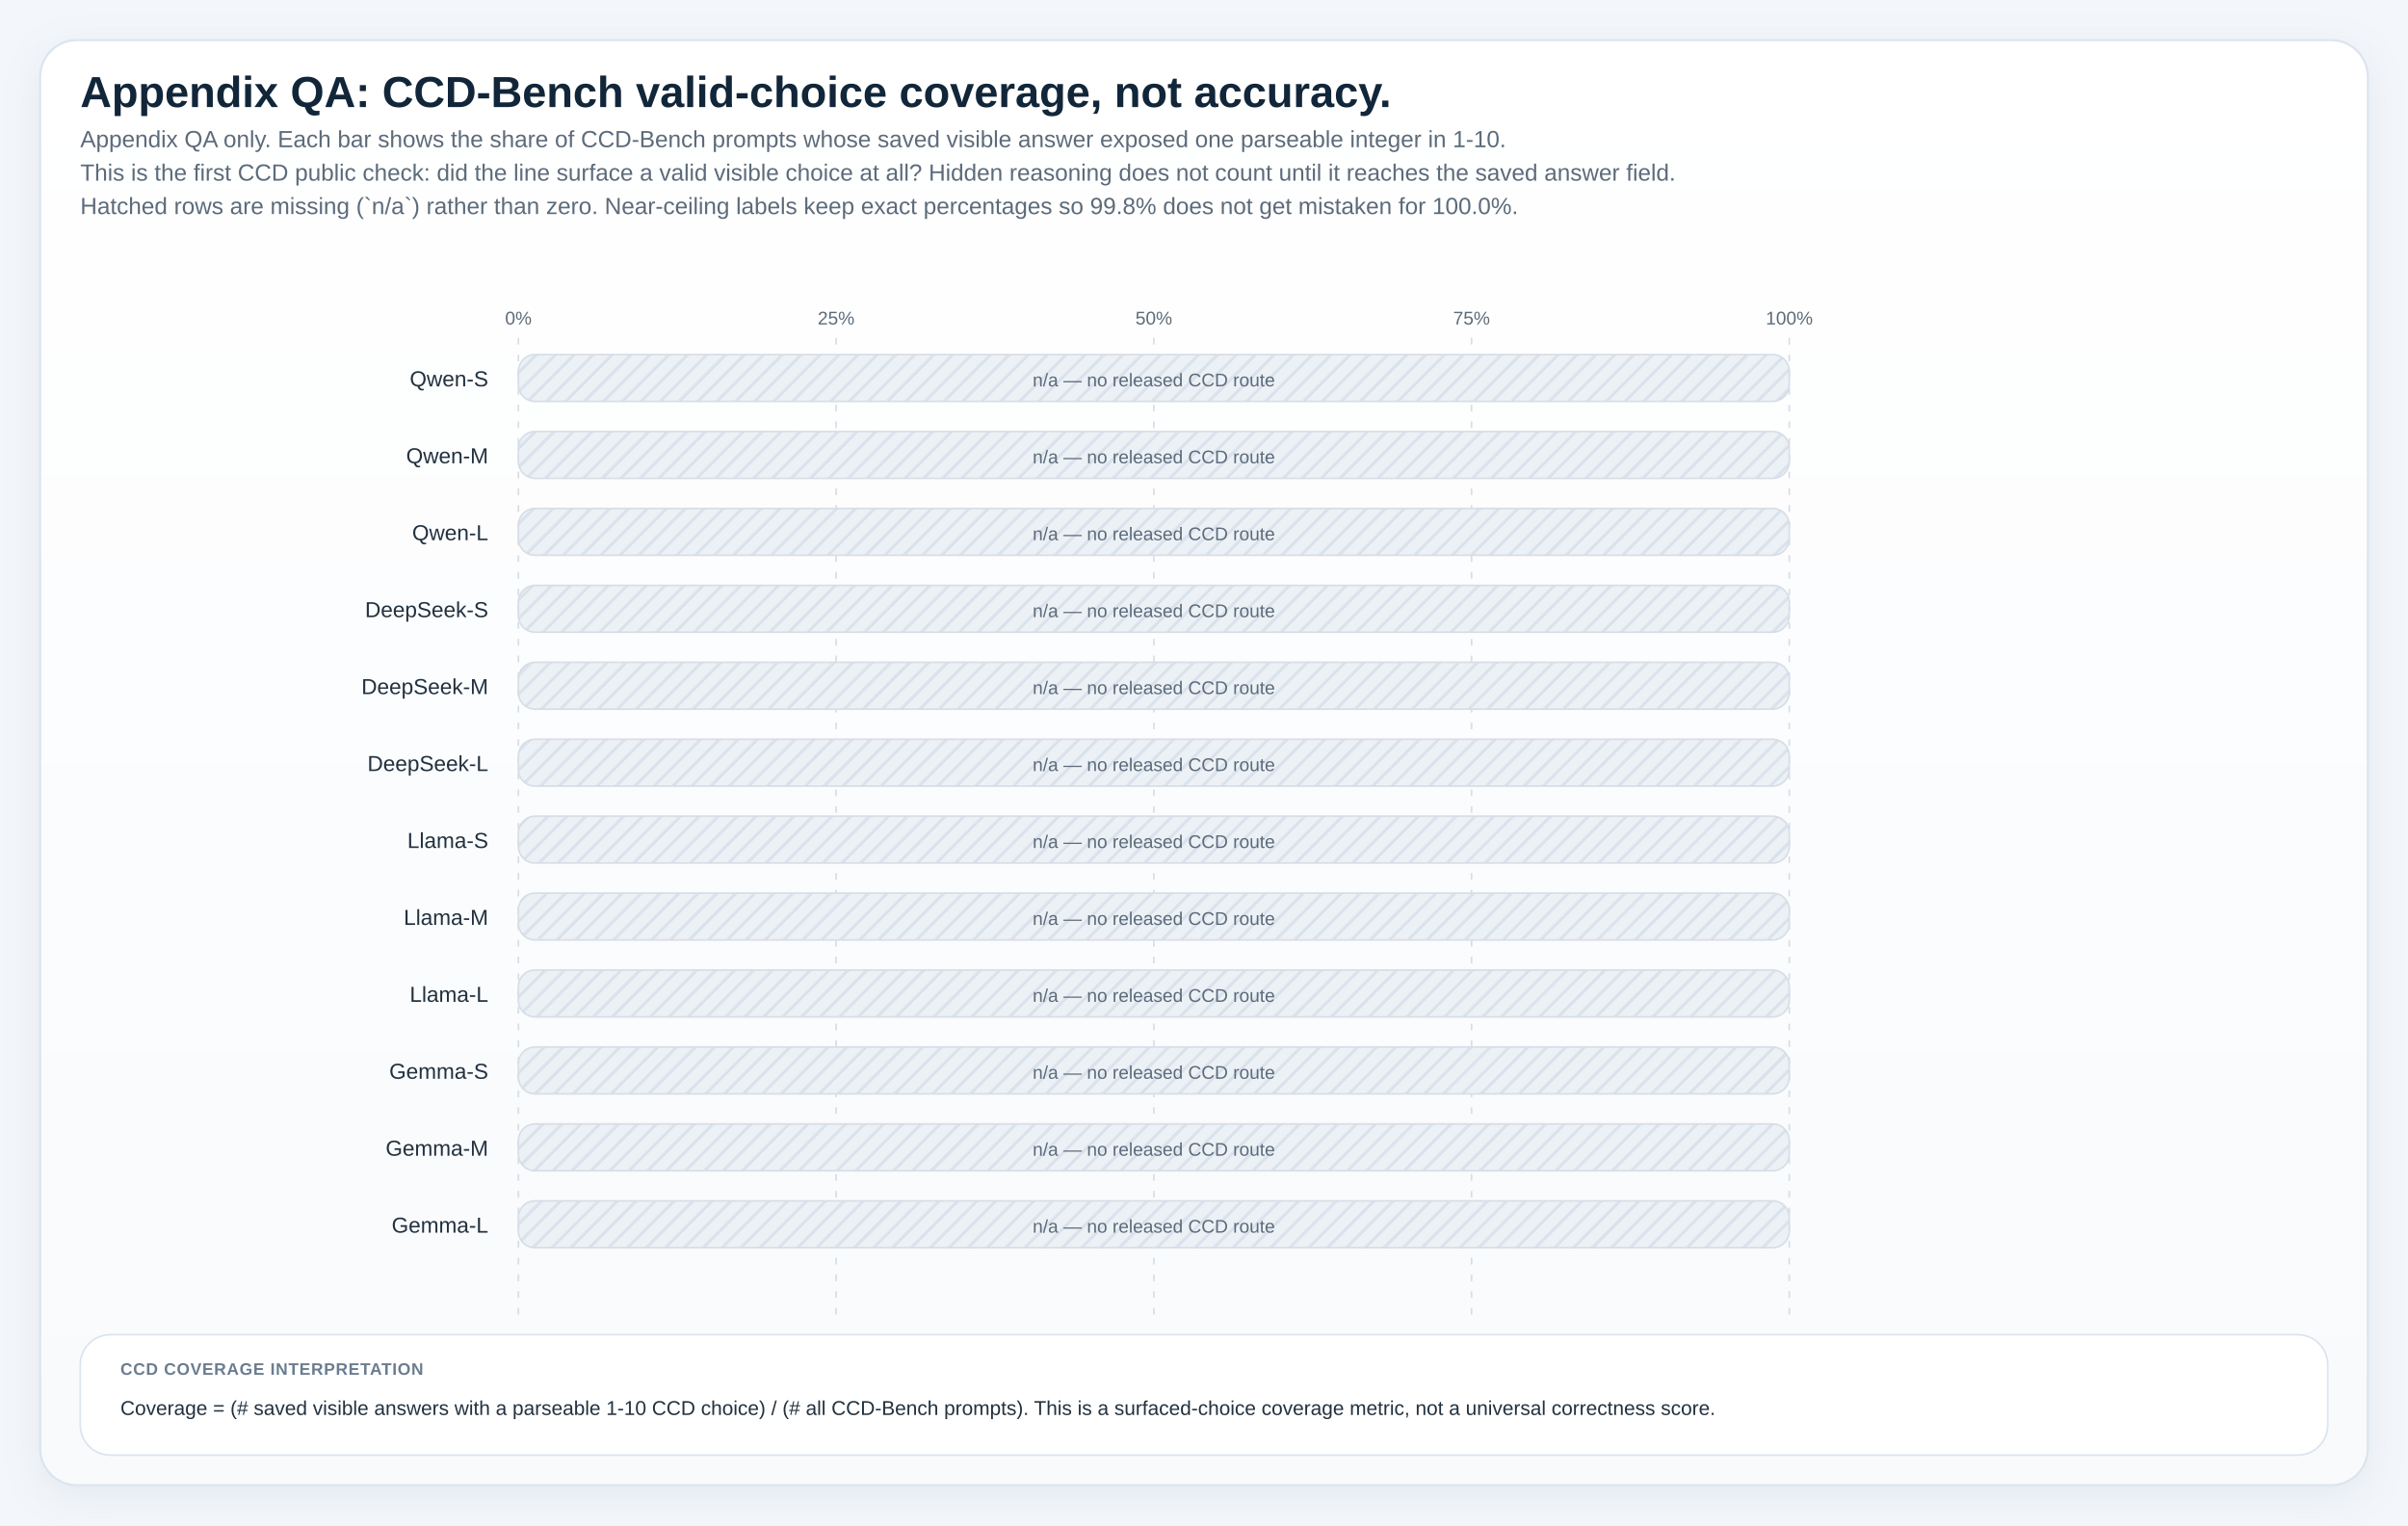
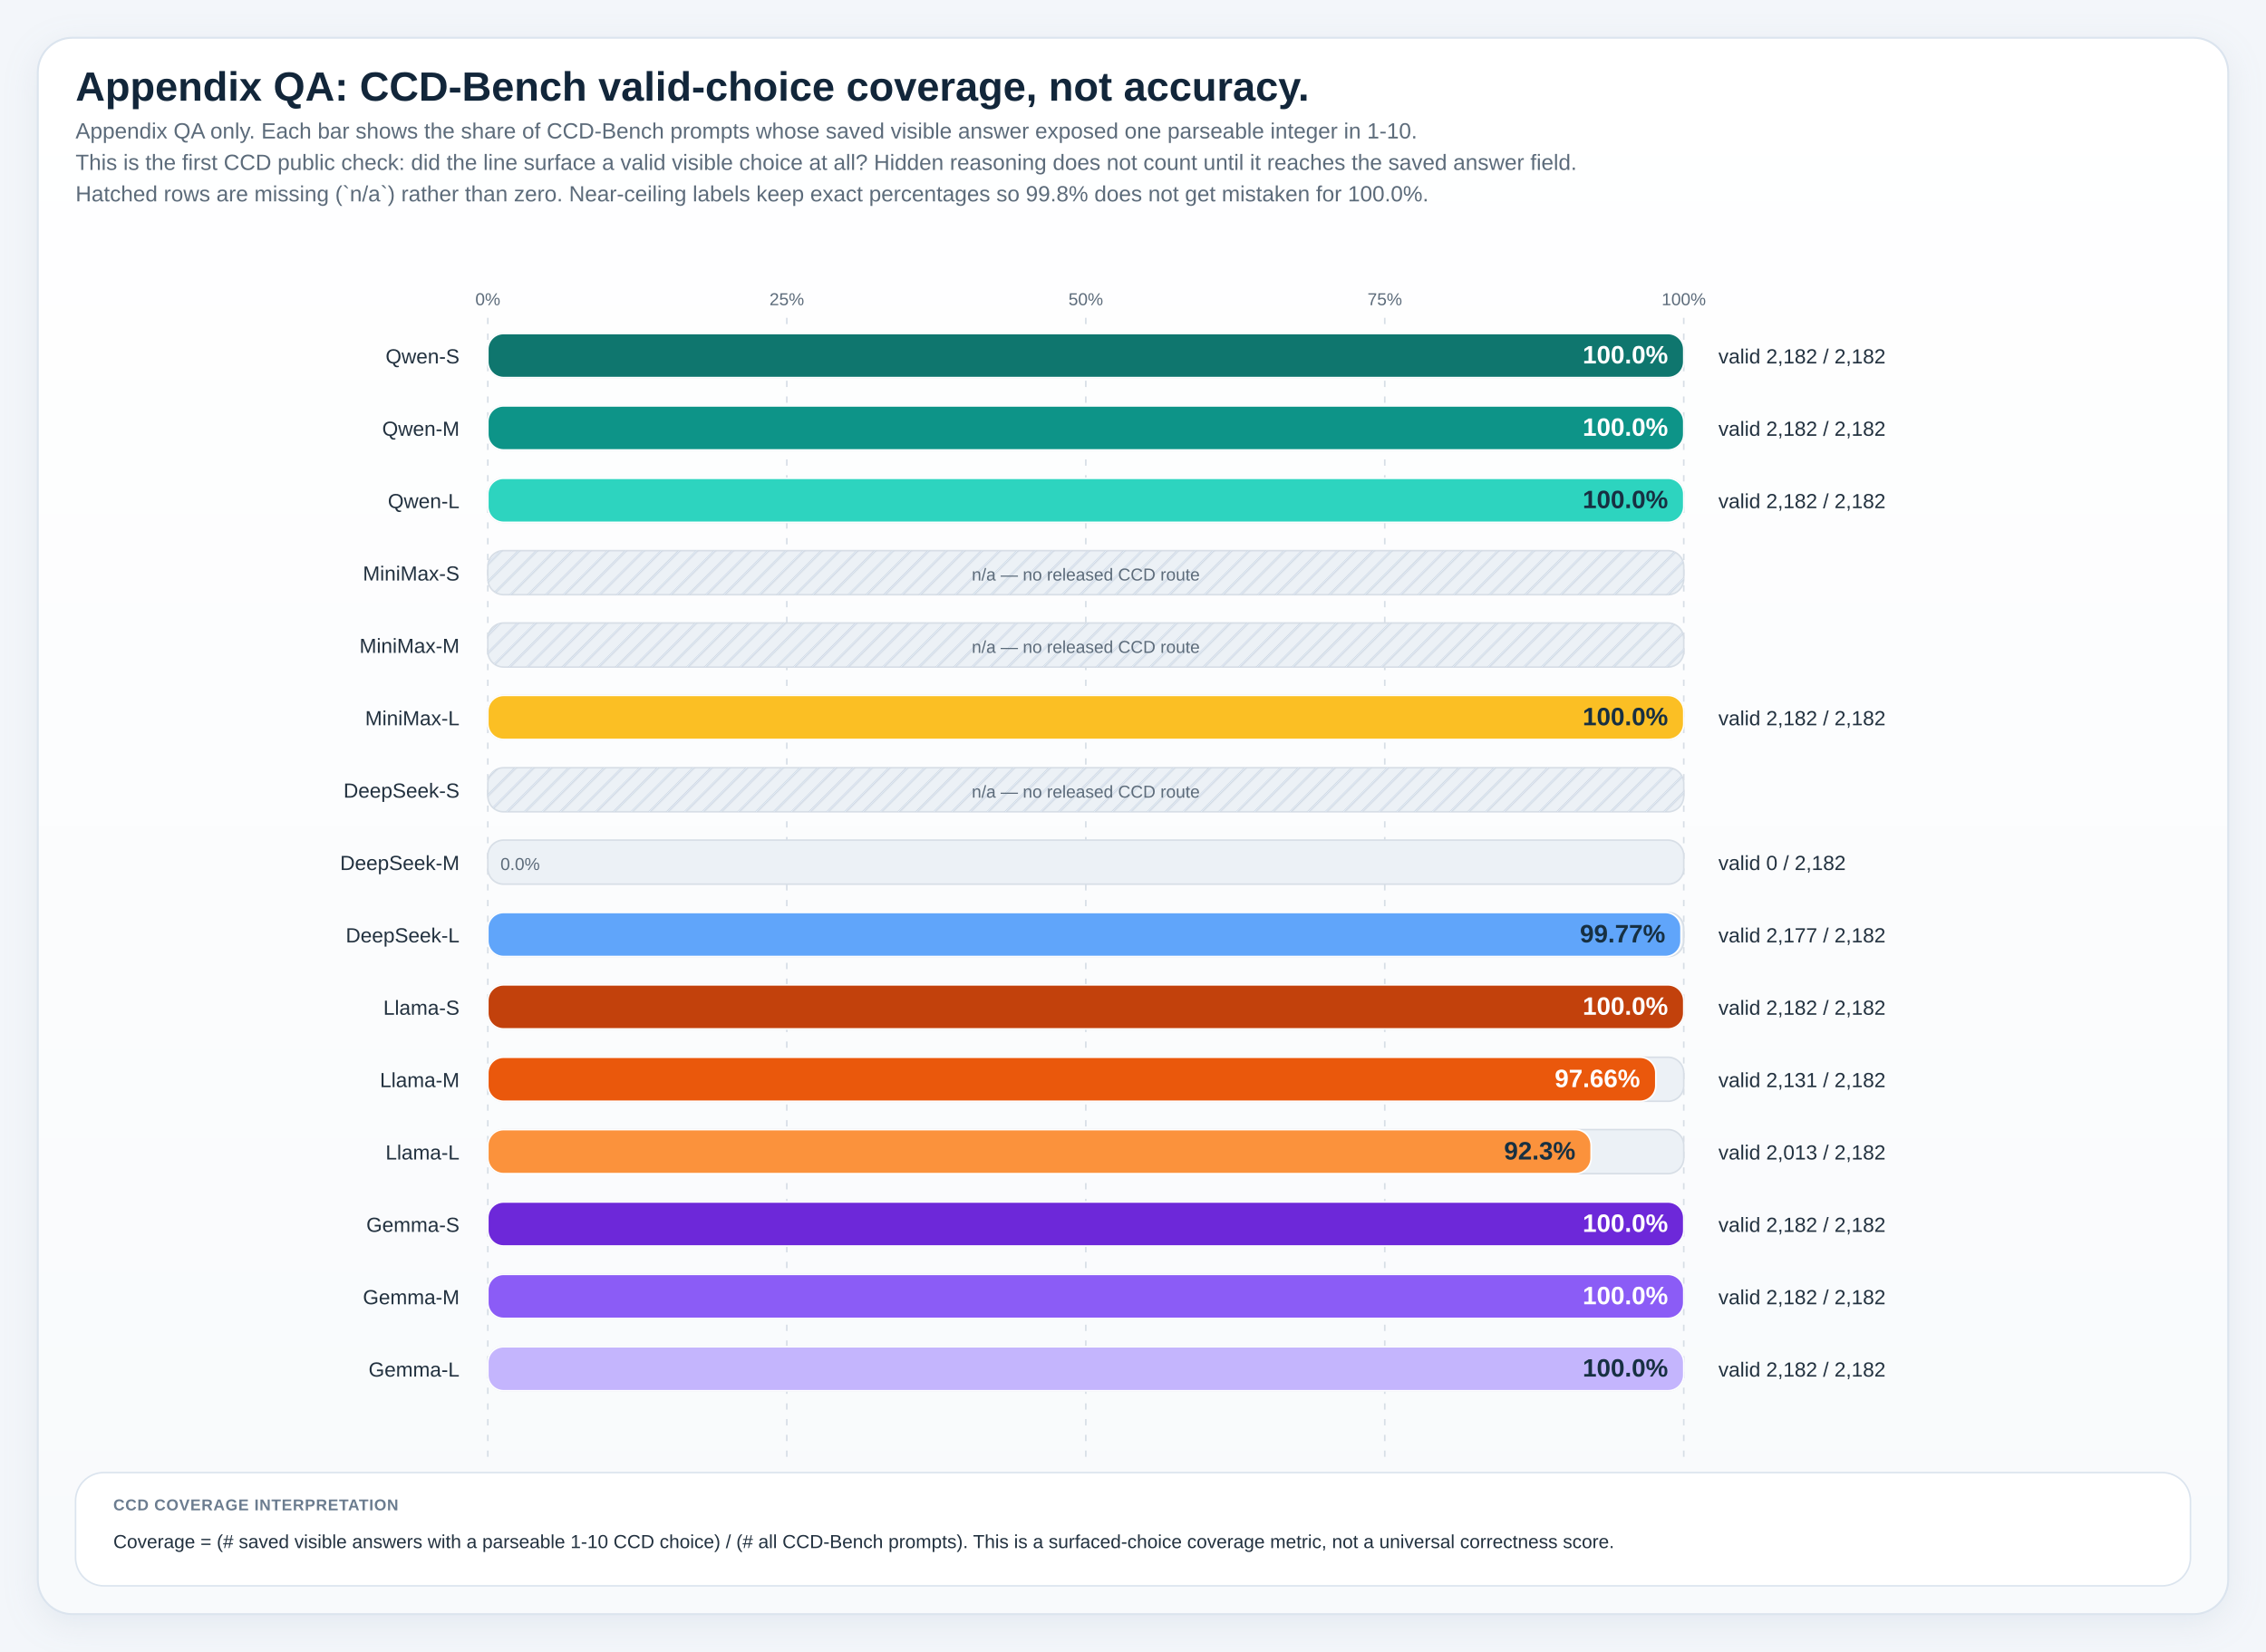
- <svg xmlns="http://www.w3.org/2000/svg" viewBox="0 0 1440 912" role="img" preserveAspectRatio="xMidYMin meet" style="max-width:100%;height:auto">
+ <svg xmlns="http://www.w3.org/2000/svg" viewBox="0 0 1440 1050" role="img" preserveAspectRatio="xMidYMin meet" style="max-width:100%;height:auto">
  <defs>
    <linearGradient id="panelGradient" x1="0" x2="0" y1="0" y2="1">
      <stop offset="0%" stop-color="#ffffff" />
      <stop offset="100%" stop-color="#f8fafc" />
    </linearGradient>
    <pattern id="diagonalHatch" width="8" height="8" patternUnits="userSpaceOnUse" patternTransform="rotate(45)">
      <line x1="0" y1="0" x2="0" y2="8" stroke="#cdd6e1" stroke-width="3" />
    </pattern>
    <filter id="softShadow" x="-20%" y="-20%" width="140%" height="140%">
      <feDropShadow dx="0" dy="6" stdDeviation="10" flood-color="#9fb0c2" flood-opacity="0.18" />
    </filter>
    <style>
.canvas { fill: #f3f6fa; }
.title { font: 700 26px 'IBM Plex Sans', 'Helvetica Neue', Arial, sans-serif; fill: #12263a; }
.subtitle { font: 400 14px 'IBM Plex Sans', 'Helvetica Neue', Arial, sans-serif; fill: #5c6b7a; }
.axis { font: 600 14px 'IBM Plex Sans', 'Helvetica Neue', Arial, sans-serif; fill: #22313f; }
.label { font: 500 13px 'IBM Plex Sans', 'Helvetica Neue', Arial, sans-serif; fill: #22313f; }
.metric { font: 700 20px 'IBM Plex Sans', 'Helvetica Neue', Arial, sans-serif; fill: #12263a; }
.celltext { font: 700 16px 'IBM Plex Sans', 'Helvetica Neue', Arial, sans-serif; fill: #ffffff; }
.celltext-dark { font: 700 16px 'IBM Plex Sans', 'Helvetica Neue', Arial, sans-serif; fill: #173042; }
.cellsub { font: 500 11px 'IBM Plex Sans', 'Helvetica Neue', Arial, sans-serif; fill: rgba(255,255,255,0.88); }
.cellsub-dark { font: 600 11px 'IBM Plex Sans', 'Helvetica Neue', Arial, sans-serif; fill: #385062; }
.body { font: 500 12px 'IBM Plex Sans', 'Helvetica Neue', Arial, sans-serif; fill: #22313f; }
.small { font: 500 11px 'IBM Plex Sans', 'Helvetica Neue', Arial, sans-serif; fill: #5c6b7a; }
.tiny { font: 600 10px 'IBM Plex Sans', 'Helvetica Neue', Arial, sans-serif; fill: #6b7c8f; letter-spacing: 0.04em; }
.grid { fill: #ffffff; stroke: #d7dee6; stroke-width: 1.25; }
.panel { fill: url(#panelGradient); stroke: #dbe4ee; stroke-width: 1.25; filter: url(#softShadow); }
.subpanel { fill: #ffffff; stroke: #e2e8f0; stroke-width: 1; }
.legend-card { fill: #ffffff; stroke: #dbe4ee; stroke-width: 1; }
.guide { stroke: #d7dee6; stroke-width: 1; stroke-dasharray: 4 6; }
.baseline { stroke: #aab7c6; stroke-width: 1.1; }
.muted-cell { fill: #eef2f7; stroke: #d7dee6; stroke-width: 1; }
.muted-bar { fill: #ecf1f6; stroke: #d7dee6; stroke-width: 1; }
.outline { stroke: rgba(255,255,255,0.9); stroke-width: 1; }
</style>
  </defs>
-   <rect x="0" y="0" width="1440" height="912" class="canvas" />
-   <rect x="24" y="24" width="1392" height="864" rx="22" class="panel" />
+   <rect x="0" y="0" width="1440" height="1050" class="canvas" />
+   <rect x="24" y="24" width="1392" height="1002" rx="22" class="panel" />
  <text x="48" y="64" class="title">Appendix QA: CCD-Bench valid-choice coverage, not accuracy.</text>
  <text x="48" y="88" class="subtitle">Appendix QA only. Each bar shows the share of CCD-Bench prompts whose saved visible answer exposed one parseable integer in 1-10.</text>
  <text x="48" y="108" class="subtitle">This is the first CCD public check: did the line surface a valid visible choice at all? Hidden reasoning does not count until it reaches the saved answer field.</text>
  <text x="48" y="128" class="subtitle">Hatched rows are missing (`n/a`) rather than zero. Near-ceiling labels keep exact percentages so 99.8% does not get mistaken for 100.0%.</text>
-   <line x1="310.00" y1="202" x2="310.00" y2="788" class="guide" />
+   <line x1="310.00" y1="202" x2="310.00" y2="926" class="guide" />
  <text x="310.00" y="194" text-anchor="middle" class="small">0%</text>
-   <line x1="500.00" y1="202" x2="500.00" y2="788" class="guide" />
+   <line x1="500.00" y1="202" x2="500.00" y2="926" class="guide" />
  <text x="500.00" y="194" text-anchor="middle" class="small">25%</text>
-   <line x1="690.00" y1="202" x2="690.00" y2="788" class="guide" />
+   <line x1="690.00" y1="202" x2="690.00" y2="926" class="guide" />
  <text x="690.00" y="194" text-anchor="middle" class="small">50%</text>
-   <line x1="880.00" y1="202" x2="880.00" y2="788" class="guide" />
+   <line x1="880.00" y1="202" x2="880.00" y2="926" class="guide" />
  <text x="880.00" y="194" text-anchor="middle" class="small">75%</text>
-   <line x1="1070.00" y1="202" x2="1070.00" y2="788" class="guide" />
+   <line x1="1070.00" y1="202" x2="1070.00" y2="926" class="guide" />
  <text x="1070.00" y="194" text-anchor="middle" class="small">100%</text>
  <text x="292" y="231.00" text-anchor="end" class="label">Qwen-S</text>
  <rect x="310" y="212" width="760" height="28" rx="10" class="muted-bar" />
-   <rect x="310" y="212" width="760" height="28" rx="10" fill="url(#diagonalHatch)" opacity="0.85" />
-   <text x="690.00" y="231.00" text-anchor="middle" class="small">n/a — no released CCD route</text>
+   <rect x="310" y="212" width="760.00" height="28" rx="10" fill="#0f766e" stroke="#ffffff" stroke-width="1" />
+   <text x="1060.00" y="231.00" text-anchor="end" class="celltext">100.0%</text>
+   <text x="1092" y="231.00" class="label">valid 2,182 / 2,182</text>
  <text x="292" y="277.00" text-anchor="end" class="label">Qwen-M</text>
  <rect x="310" y="258" width="760" height="28" rx="10" class="muted-bar" />
-   <rect x="310" y="258" width="760" height="28" rx="10" fill="url(#diagonalHatch)" opacity="0.85" />
-   <text x="690.00" y="277.00" text-anchor="middle" class="small">n/a — no released CCD route</text>
+   <rect x="310" y="258" width="760.00" height="28" rx="10" fill="#0d9488" stroke="#ffffff" stroke-width="1" />
+   <text x="1060.00" y="277.00" text-anchor="end" class="celltext">100.0%</text>
+   <text x="1092" y="277.00" class="label">valid 2,182 / 2,182</text>
  <text x="292" y="323.00" text-anchor="end" class="label">Qwen-L</text>
  <rect x="310" y="304" width="760" height="28" rx="10" class="muted-bar" />
-   <rect x="310" y="304" width="760" height="28" rx="10" fill="url(#diagonalHatch)" opacity="0.85" />
-   <text x="690.00" y="323.00" text-anchor="middle" class="small">n/a — no released CCD route</text>
-   <text x="292" y="369.00" text-anchor="end" class="label">DeepSeek-S</text>
+   <rect x="310" y="304" width="760.00" height="28" rx="10" fill="#2dd4bf" stroke="#ffffff" stroke-width="1" />
+   <text x="1060.00" y="323.00" text-anchor="end" class="celltext-dark">100.0%</text>
+   <text x="1092" y="323.00" class="label">valid 2,182 / 2,182</text>
+   <text x="292" y="369.00" text-anchor="end" class="label">MiniMax-S</text>
  <rect x="310" y="350" width="760" height="28" rx="10" class="muted-bar" />
  <rect x="310" y="350" width="760" height="28" rx="10" fill="url(#diagonalHatch)" opacity="0.85" />
  <text x="690.00" y="369.00" text-anchor="middle" class="small">n/a — no released CCD route</text>
-   <text x="292" y="415.00" text-anchor="end" class="label">DeepSeek-M</text>
+   <text x="292" y="415.00" text-anchor="end" class="label">MiniMax-M</text>
  <rect x="310" y="396" width="760" height="28" rx="10" class="muted-bar" />
  <rect x="310" y="396" width="760" height="28" rx="10" fill="url(#diagonalHatch)" opacity="0.85" />
  <text x="690.00" y="415.00" text-anchor="middle" class="small">n/a — no released CCD route</text>
-   <text x="292" y="461.00" text-anchor="end" class="label">DeepSeek-L</text>
+   <text x="292" y="461.00" text-anchor="end" class="label">MiniMax-L</text>
  <rect x="310" y="442" width="760" height="28" rx="10" class="muted-bar" />
-   <rect x="310" y="442" width="760" height="28" rx="10" fill="url(#diagonalHatch)" opacity="0.85" />
-   <text x="690.00" y="461.00" text-anchor="middle" class="small">n/a — no released CCD route</text>
-   <text x="292" y="507.00" text-anchor="end" class="label">Llama-S</text>
+   <rect x="310" y="442" width="760.00" height="28" rx="10" fill="#fbbf24" stroke="#ffffff" stroke-width="1" />
+   <text x="1060.00" y="461.00" text-anchor="end" class="celltext-dark">100.0%</text>
+   <text x="1092" y="461.00" class="label">valid 2,182 / 2,182</text>
+   <text x="292" y="507.00" text-anchor="end" class="label">DeepSeek-S</text>
  <rect x="310" y="488" width="760" height="28" rx="10" class="muted-bar" />
  <rect x="310" y="488" width="760" height="28" rx="10" fill="url(#diagonalHatch)" opacity="0.85" />
  <text x="690.00" y="507.00" text-anchor="middle" class="small">n/a — no released CCD route</text>
-   <text x="292" y="553.00" text-anchor="end" class="label">Llama-M</text>
+   <text x="292" y="553.00" text-anchor="end" class="label">DeepSeek-M</text>
  <rect x="310" y="534" width="760" height="28" rx="10" class="muted-bar" />
-   <rect x="310" y="534" width="760" height="28" rx="10" fill="url(#diagonalHatch)" opacity="0.85" />
-   <text x="690.00" y="553.00" text-anchor="middle" class="small">n/a — no released CCD route</text>
-   <text x="292" y="599.00" text-anchor="end" class="label">Llama-L</text>
+   <text x="318.00" y="553.00" class="small">0.0%</text>
+   <text x="1092" y="553.00" class="label">valid 0 / 2,182</text>
+   <text x="292" y="599.00" text-anchor="end" class="label">DeepSeek-L</text>
  <rect x="310" y="580" width="760" height="28" rx="10" class="muted-bar" />
-   <rect x="310" y="580" width="760" height="28" rx="10" fill="url(#diagonalHatch)" opacity="0.85" />
-   <text x="690.00" y="599.00" text-anchor="middle" class="small">n/a — no released CCD route</text>
-   <text x="292" y="645.00" text-anchor="end" class="label">Gemma-S</text>
+   <rect x="310" y="580" width="758.26" height="28" rx="10" fill="#60a5fa" stroke="#ffffff" stroke-width="1" />
+   <text x="1058.26" y="599.00" text-anchor="end" class="celltext-dark">99.77%</text>
+   <text x="1092" y="599.00" class="label">valid 2,177 / 2,182</text>
+   <text x="292" y="645.00" text-anchor="end" class="label">Llama-S</text>
  <rect x="310" y="626" width="760" height="28" rx="10" class="muted-bar" />
-   <rect x="310" y="626" width="760" height="28" rx="10" fill="url(#diagonalHatch)" opacity="0.85" />
-   <text x="690.00" y="645.00" text-anchor="middle" class="small">n/a — no released CCD route</text>
-   <text x="292" y="691.00" text-anchor="end" class="label">Gemma-M</text>
+   <rect x="310" y="626" width="760.00" height="28" rx="10" fill="#c2410c" stroke="#ffffff" stroke-width="1" />
+   <text x="1060.00" y="645.00" text-anchor="end" class="celltext">100.0%</text>
+   <text x="1092" y="645.00" class="label">valid 2,182 / 2,182</text>
+   <text x="292" y="691.00" text-anchor="end" class="label">Llama-M</text>
  <rect x="310" y="672" width="760" height="28" rx="10" class="muted-bar" />
-   <rect x="310" y="672" width="760" height="28" rx="10" fill="url(#diagonalHatch)" opacity="0.85" />
-   <text x="690.00" y="691.00" text-anchor="middle" class="small">n/a — no released CCD route</text>
-   <text x="292" y="737.00" text-anchor="end" class="label">Gemma-L</text>
+   <rect x="310" y="672" width="742.24" height="28" rx="10" fill="#ea580c" stroke="#ffffff" stroke-width="1" />
+   <text x="1042.24" y="691.00" text-anchor="end" class="celltext">97.66%</text>
+   <text x="1092" y="691.00" class="label">valid 2,131 / 2,182</text>
+   <text x="292" y="737.00" text-anchor="end" class="label">Llama-L</text>
  <rect x="310" y="718" width="760" height="28" rx="10" class="muted-bar" />
-   <rect x="310" y="718" width="760" height="28" rx="10" fill="url(#diagonalHatch)" opacity="0.85" />
-   <text x="690.00" y="737.00" text-anchor="middle" class="small">n/a — no released CCD route</text>
-   <rect x="48" y="798" width="1344" height="72" rx="18" class="legend-card" />
-   <text x="72" y="822" class="tiny">CCD COVERAGE INTERPRETATION</text>
-   <text x="72" y="846" class="body">Coverage = (# saved visible answers with a parseable 1-10 CCD choice) / (# all CCD-Bench prompts). This is a surfaced-choice coverage metric, not a universal correctness score.</text>
+   <rect x="310" y="718" width="701.14" height="28" rx="10" fill="#fb923c" stroke="#ffffff" stroke-width="1" />
+   <text x="1001.14" y="737.00" text-anchor="end" class="celltext-dark">92.3%</text>
+   <text x="1092" y="737.00" class="label">valid 2,013 / 2,182</text>
+   <text x="292" y="783.00" text-anchor="end" class="label">Gemma-S</text>
+   <rect x="310" y="764" width="760" height="28" rx="10" class="muted-bar" />
+   <rect x="310" y="764" width="760.00" height="28" rx="10" fill="#6d28d9" stroke="#ffffff" stroke-width="1" />
+   <text x="1060.00" y="783.00" text-anchor="end" class="celltext">100.0%</text>
+   <text x="1092" y="783.00" class="label">valid 2,182 / 2,182</text>
+   <text x="292" y="829.00" text-anchor="end" class="label">Gemma-M</text>
+   <rect x="310" y="810" width="760" height="28" rx="10" class="muted-bar" />
+   <rect x="310" y="810" width="760.00" height="28" rx="10" fill="#8b5cf6" stroke="#ffffff" stroke-width="1" />
+   <text x="1060.00" y="829.00" text-anchor="end" class="celltext">100.0%</text>
+   <text x="1092" y="829.00" class="label">valid 2,182 / 2,182</text>
+   <text x="292" y="875.00" text-anchor="end" class="label">Gemma-L</text>
+   <rect x="310" y="856" width="760" height="28" rx="10" class="muted-bar" />
+   <rect x="310" y="856" width="760.00" height="28" rx="10" fill="#c4b5fd" stroke="#ffffff" stroke-width="1" />
+   <text x="1060.00" y="875.00" text-anchor="end" class="celltext-dark">100.0%</text>
+   <text x="1092" y="875.00" class="label">valid 2,182 / 2,182</text>
+   <rect x="48" y="936" width="1344" height="72" rx="18" class="legend-card" />
+   <text x="72" y="960" class="tiny">CCD COVERAGE INTERPRETATION</text>
+   <text x="72" y="984" class="body">Coverage = (# saved visible answers with a parseable 1-10 CCD choice) / (# all CCD-Bench prompts). This is a surfaced-choice coverage metric, not a universal correctness score.</text>
</svg>
